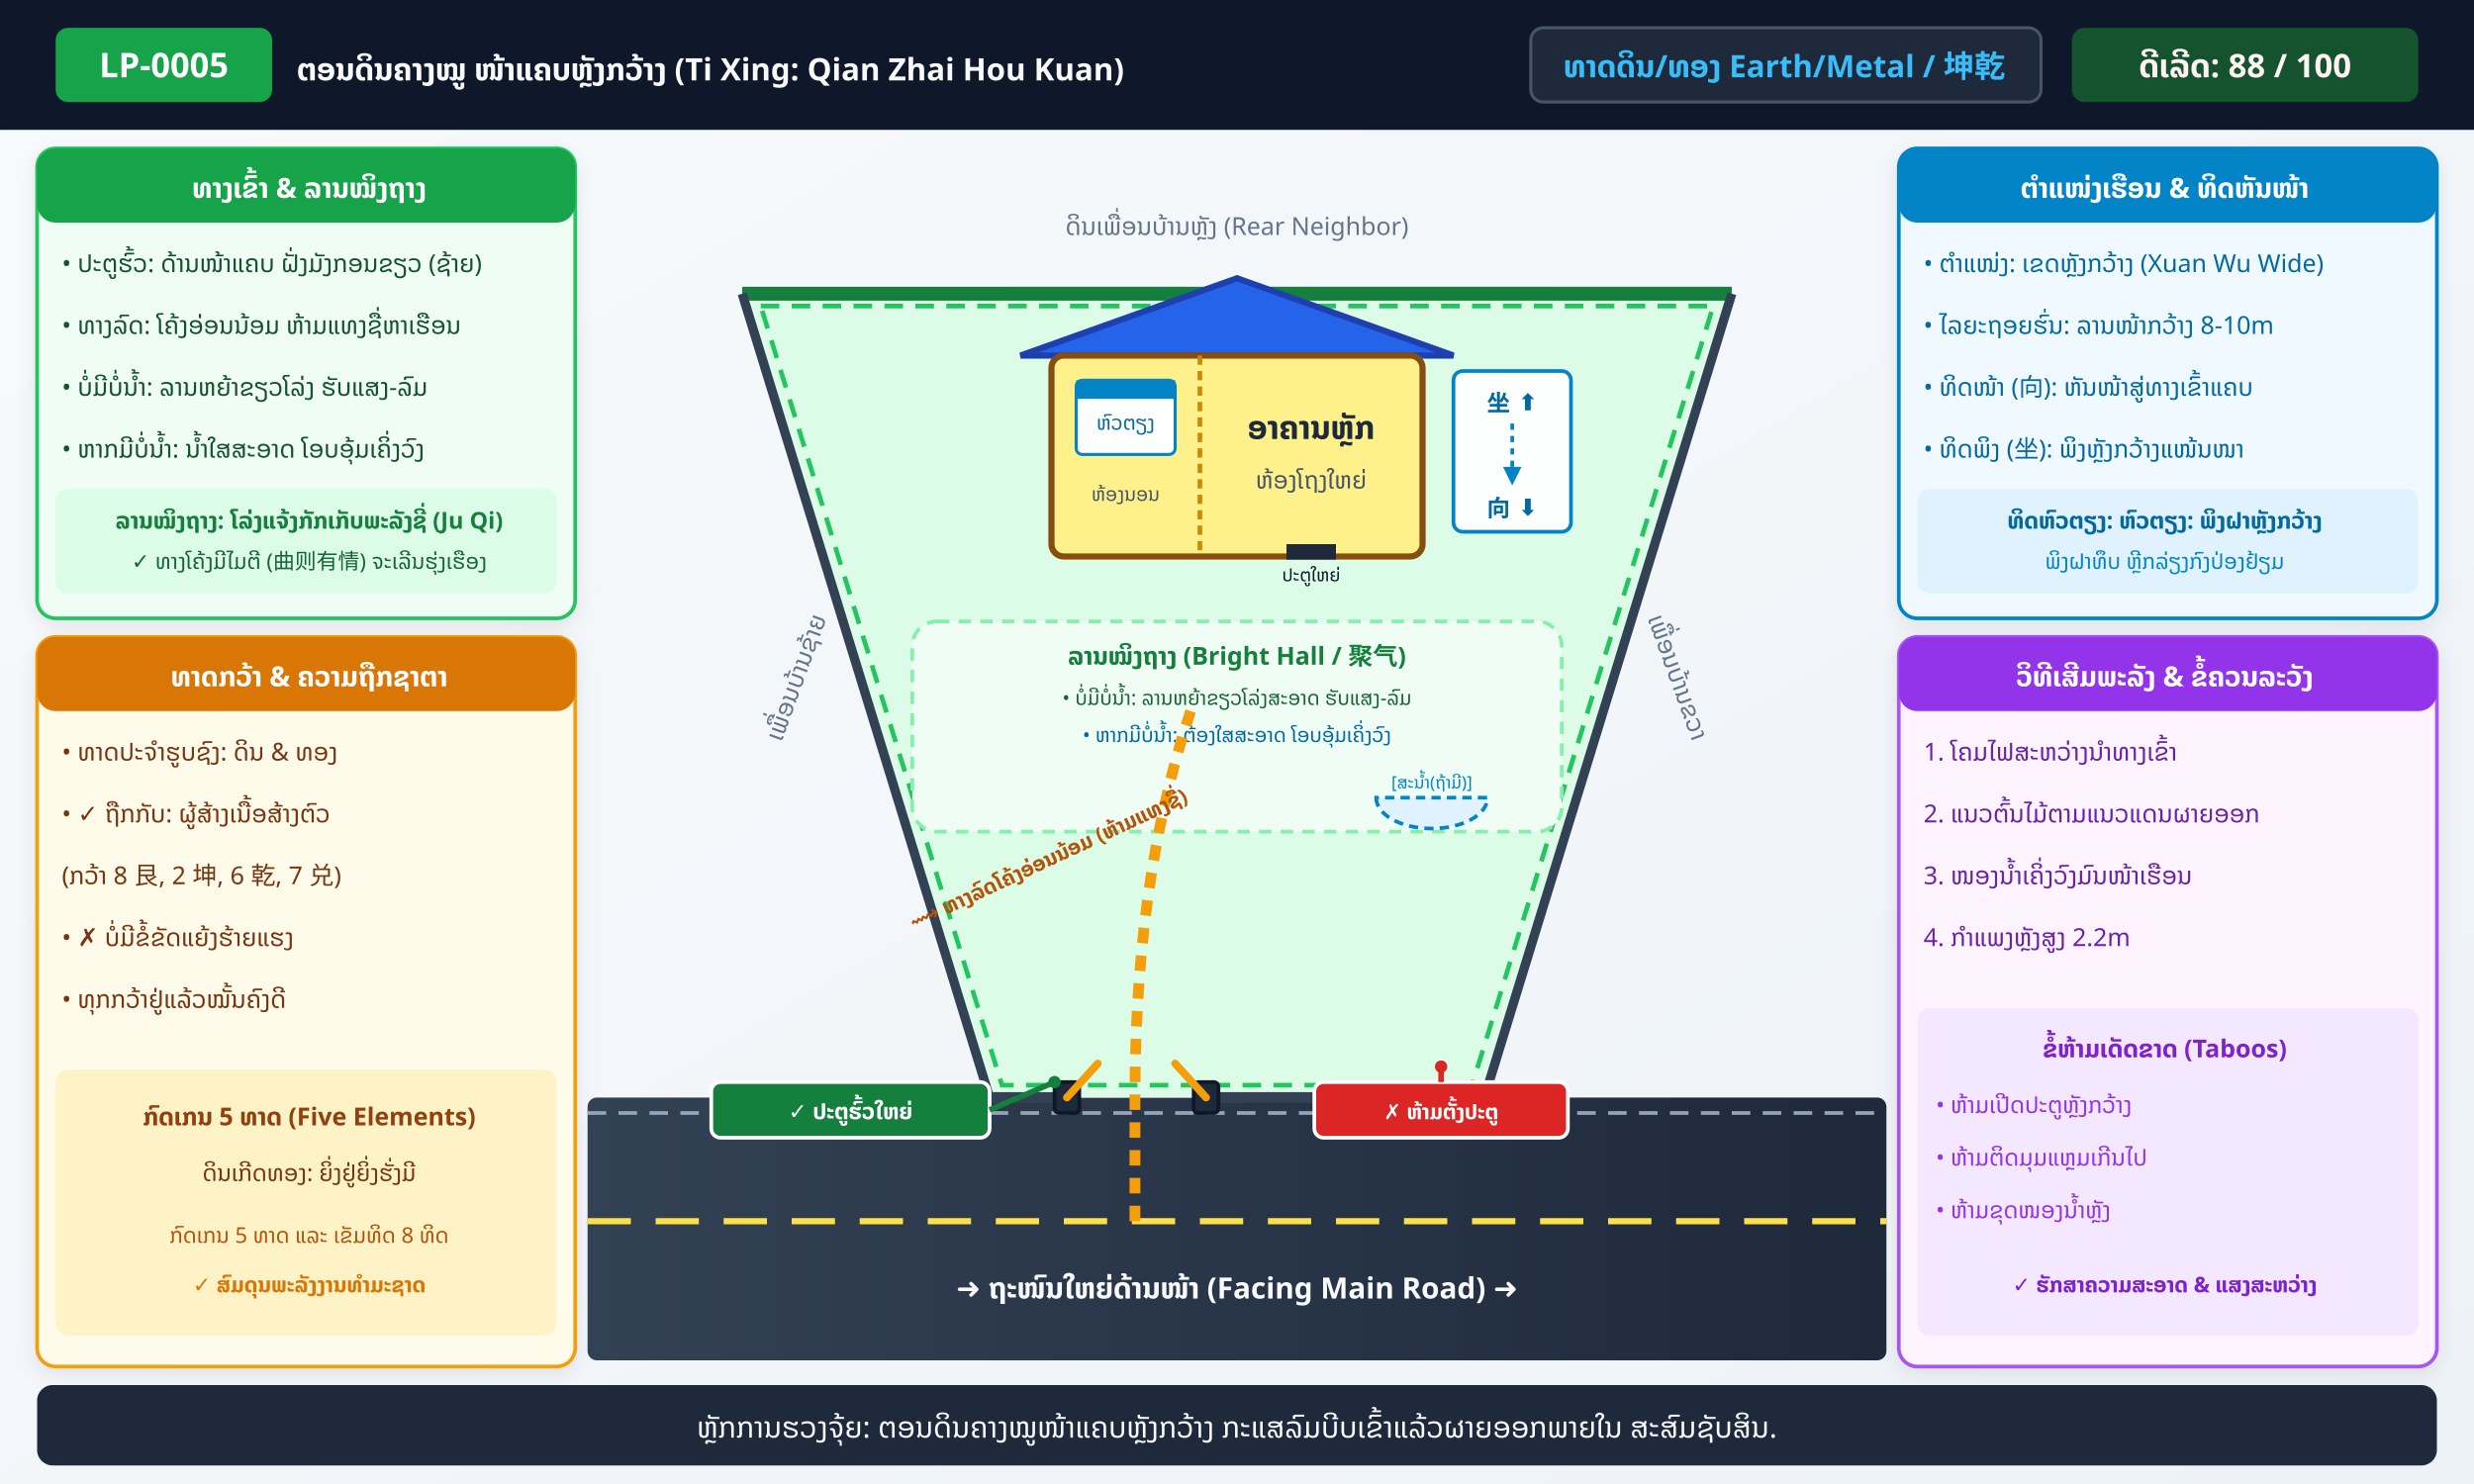
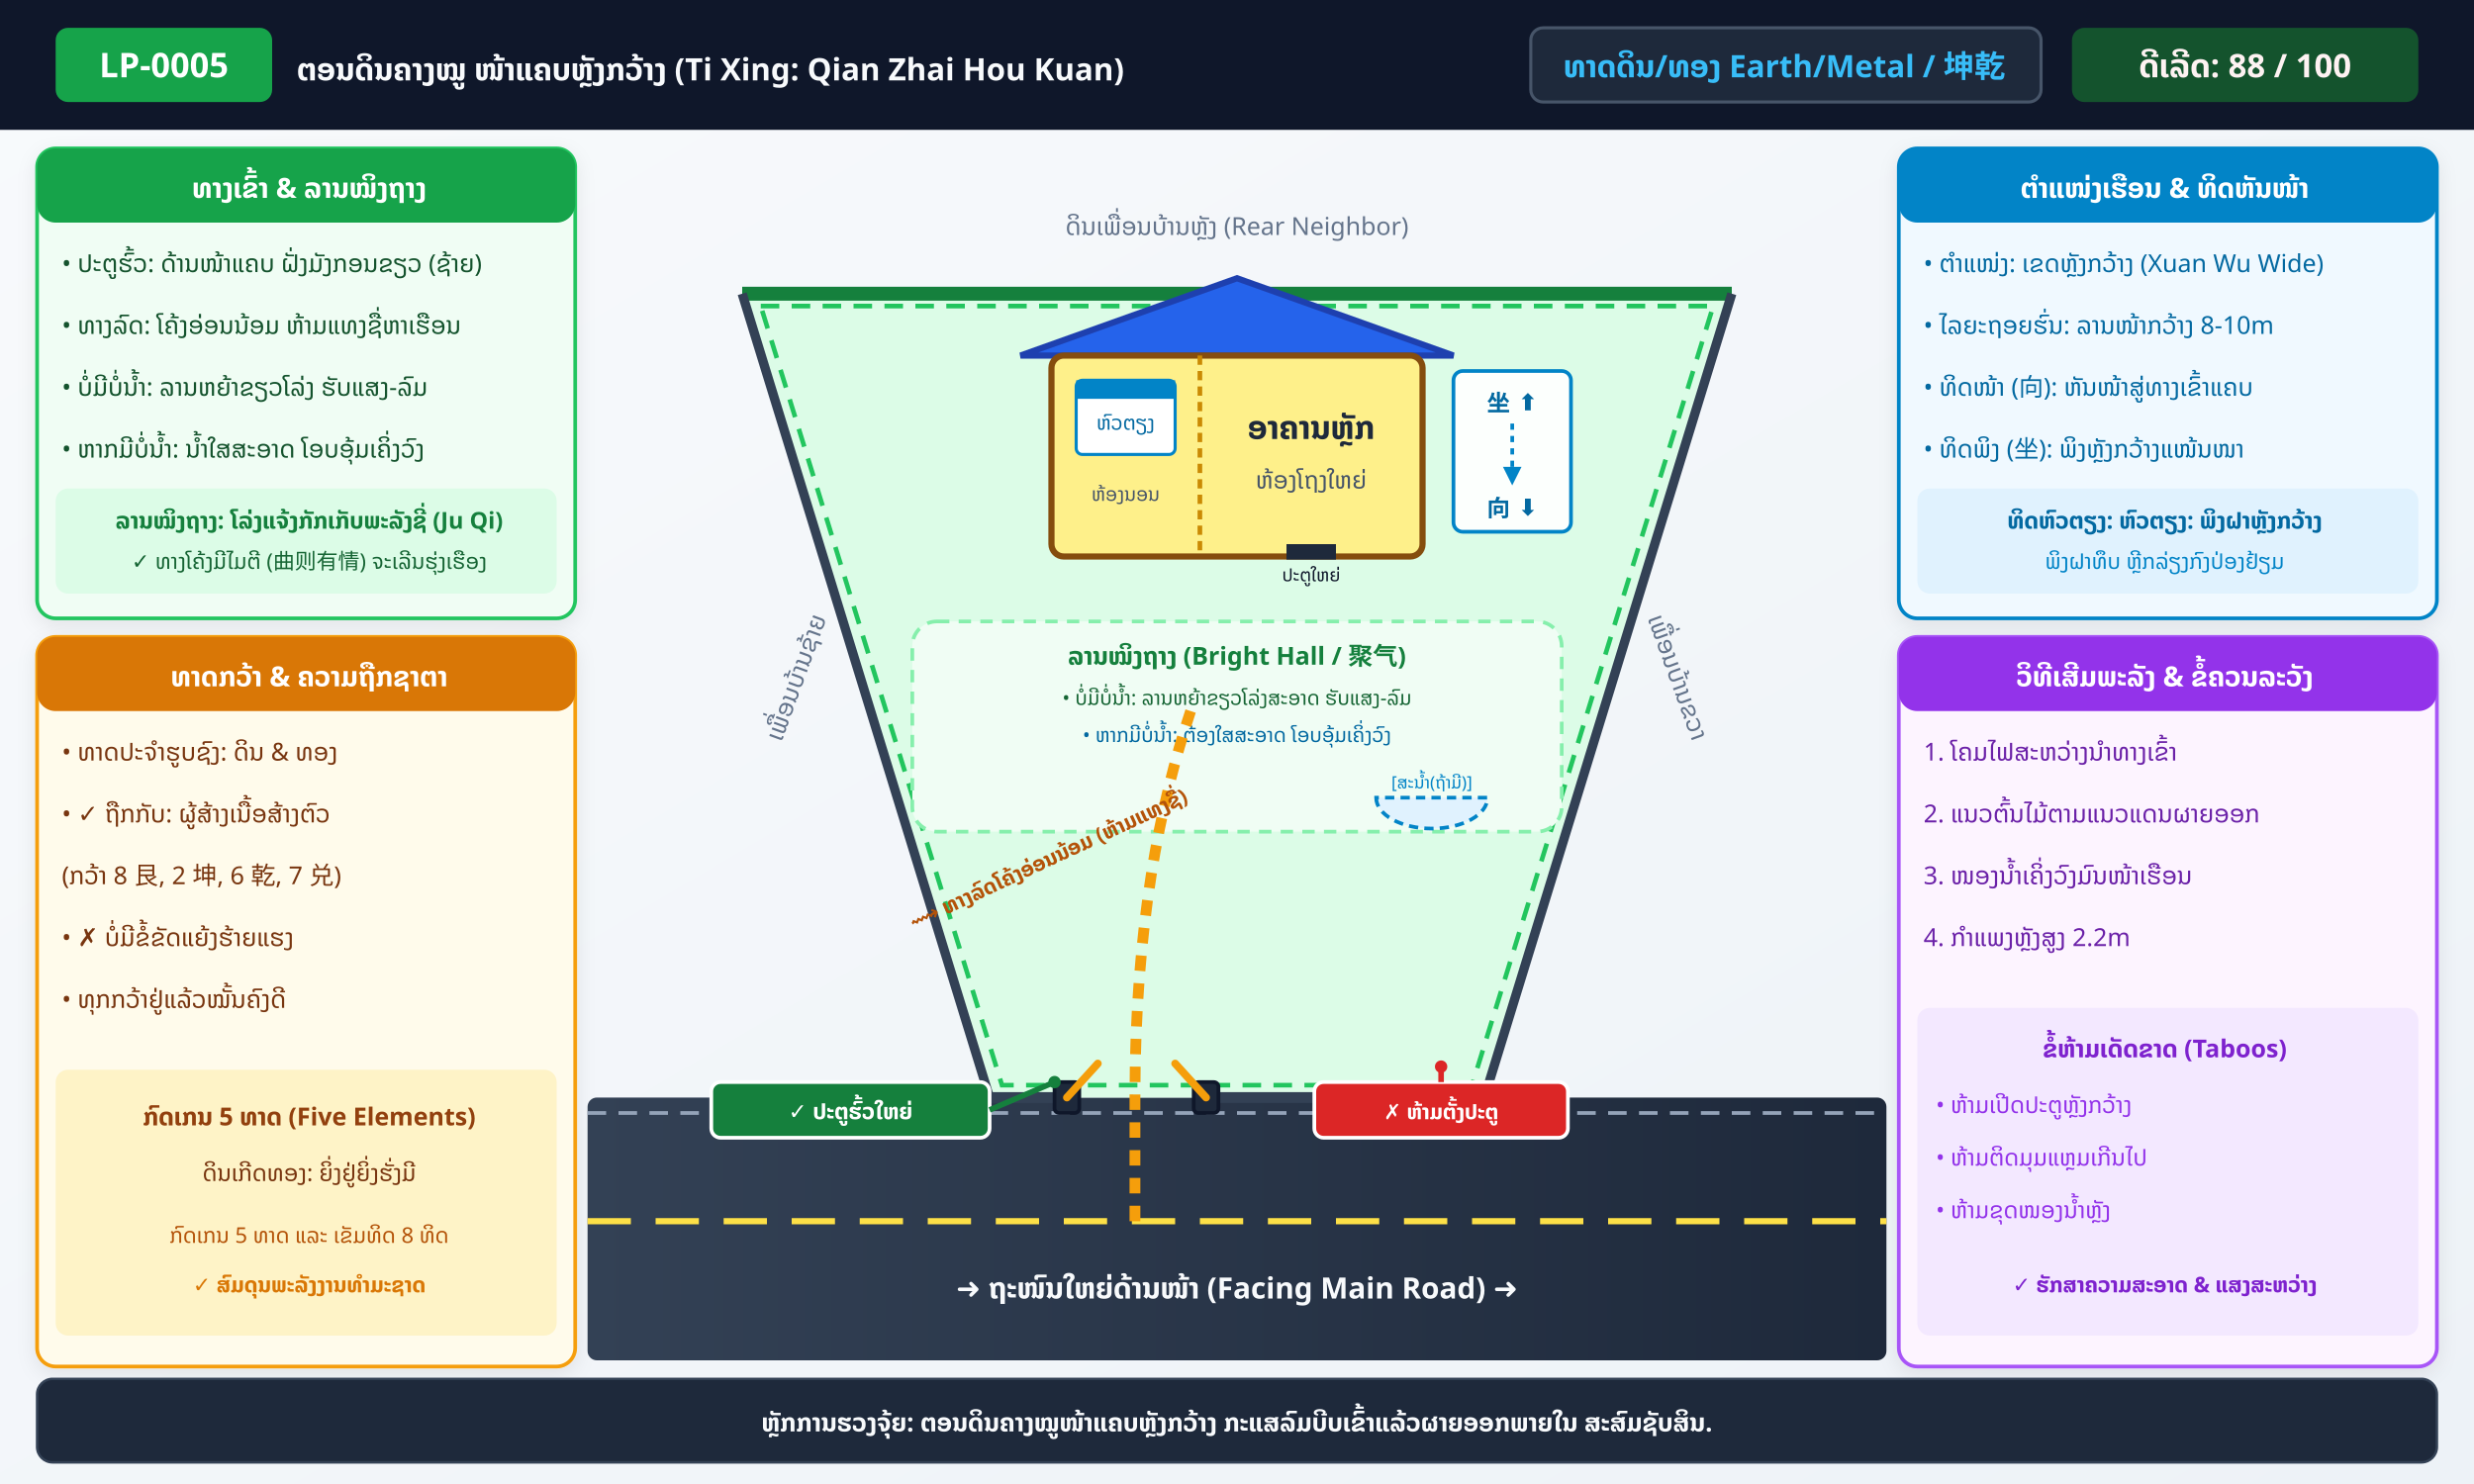
<svg xmlns="http://www.w3.org/2000/svg" viewBox="0 0 800 480" width="800" height="480">
  <defs>
    <linearGradient id="bgGrad" x1="0%" y1="0%" x2="100%" y2="100%">
      <stop offset="0%" stop-color="#F8FAFC" />
      <stop offset="100%" stop-color="#EDF2F7" />
    </linearGradient>
    <linearGradient id="roadGrad" x1="0%" y1="0%" x2="100%" y2="0%">
      <stop offset="0%" stop-color="#334155" />
      <stop offset="100%" stop-color="#1E293B" />
    </linearGradient>
    <filter id="shadow" x="-5%" y="-5%" width="110%" height="110%">
      <feDropShadow dx="0" dy="2" stdDeviation="3" flood-opacity="0.08" />
    </filter>
  </defs>
  <rect width="800" height="480" fill="url(#bgGrad)" />
  <rect x="0" y="0" width="800" height="42" fill="#0F172A" />
  <rect x="18" y="9" width="70" height="24" rx="4" fill="#16A34A" />
  <text x="53" y="25" font-family="'Segoe UI', sans-serif" font-weight="bold" font-size="11" fill="#FFFFFF" text-anchor="middle">LP-0005</text>
  <text x="96" y="26" font-family="'Noto Sans Lao', 'Segoe UI', sans-serif" font-weight="bold" font-size="10" fill="#F8FAFC">ຕອນດິນຄາງໝູ ໜ້າແຄບຫຼັງກວ້າງ (Ti Xing: Qian Zhai Hou Kuan)</text>
  <rect x="495" y="9" width="165" height="24" rx="4" fill="#1E293B" stroke="#475569" stroke-width="1" />
  <text x="577" y="25" font-family="'Noto Sans Lao', 'Segoe UI', sans-serif" font-weight="bold" font-size="10" fill="#38BDF8" text-anchor="middle">ທາດດິນ/ທອງ Earth/Metal / 坤乾</text>
  <rect x="670" y="9" width="112" height="24" rx="4" fill="#14532D" />
  <text x="726" y="25" font-family="'Noto Sans Lao', 'Segoe UI', sans-serif" font-weight="bold" font-size="10.5" fill="#FEF2F2" text-anchor="middle">ດີເລີດ: 88 / 100</text>
  <rect x="12" y="48" width="174" height="152" rx="6" fill="#F0FDF4" stroke="#22C55E" stroke-width="1.2" filter="url(#shadow)" />
  <rect x="12" y="48" width="174" height="24" rx="6" fill="#16A34A" />
  <text x="100" y="64" font-family="'Noto Sans Lao', 'Segoe UI', sans-serif" font-weight="bold" font-size="9" fill="#FFFFFF" text-anchor="middle">ທາງເຂົ້າ &amp; ລານໝິງຖາງ</text>
  <text x="20" y="88" font-family="'Noto Sans Lao', 'Segoe UI', sans-serif" font-size="8" fill="#14532D">• ປະຕູຮົ້ວ: ດ້ານໜ້າແຄບ ຝັ່ງມັງກອນຂຽວ (ຊ້າຍ)</text>
  <text x="20" y="108" font-family="'Noto Sans Lao', 'Segoe UI', sans-serif" font-size="8" fill="#14532D">• ທາງລົດ: ໂຄ້ງອ່ອນນ້ອມ ຫ້າມແທງຊື່ຫາເຮືອນ</text>
  <text x="20" y="128" font-family="'Noto Sans Lao', 'Segoe UI', sans-serif" font-size="8" fill="#14532D">• ບໍ່ມີບໍ່ນ້ຳ: ລານຫຍ້າຂຽວໂລ່ງ ຮັບແສງ-ລົມ</text>
  <text x="20" y="148" font-family="'Noto Sans Lao', 'Segoe UI', sans-serif" font-size="8" fill="#14532D">• ຫາກມີບໍ່ນ້ຳ: ນ້ຳໃສສະອາດ ໂອບອຸ້ມເຄິ່ງວົງ</text>
  <rect x="18" y="158" width="162" height="34" rx="4" fill="#DCFCE7" />
  <text x="100" y="171" font-family="'Noto Sans Lao', 'Segoe UI', sans-serif" font-weight="bold" font-size="7.5" fill="#15803D" text-anchor="middle">ລານໝິງຖາງ: ໂລ່ງແຈ້ງກັກເກັບພະລັງຊີ່ (Ju Qi)</text>
  <text x="100" y="184" font-family="'Noto Sans Lao', 'Segoe UI', sans-serif" font-size="7" fill="#166534" text-anchor="middle">✓ ທາງໂຄ້ງມີໄມຕີ (曲则有情) ຈະເລີນຮຸ່ງເຮືອງ</text>
  <rect x="12" y="206" width="174" height="236" rx="6" fill="#FFFBEB" stroke="#F59E0B" stroke-width="1.2" filter="url(#shadow)" />
  <rect x="12" y="206" width="174" height="24" rx="6" fill="#D97706" />
  <text x="100" y="222" font-family="'Noto Sans Lao', 'Segoe UI', sans-serif" font-weight="bold" font-size="9" fill="#FFFFFF" text-anchor="middle">ທາດກວ້າ &amp; ຄວາມຖືກຊາຕາ</text>
  <text x="20" y="246" font-family="'Noto Sans Lao', 'Segoe UI', sans-serif" font-size="8" fill="#78350F">• ທາດປະຈຳຮູບຊົງ: ດິນ &amp; ທອງ</text>
  <text x="20" y="266" font-family="'Noto Sans Lao', 'Segoe UI', sans-serif" font-size="8" fill="#78350F">• ✓ ຖືກກັບ: ຜູ້ສ້າງເນື້ອສ້າງຕົວ</text>
  <text x="20" y="286" font-family="'Noto Sans Lao', 'Segoe UI', sans-serif" font-size="8" fill="#78350F">(ກວ້າ 8 艮, 2 坤, 6 乾, 7 兑)</text>
  <text x="20" y="306" font-family="'Noto Sans Lao', 'Segoe UI', sans-serif" font-size="8" fill="#78350F">• ✗ ບໍ່ມີຂໍ້ຂັດແຍ້ງຮ້າຍແຮງ</text>
  <text x="20" y="326" font-family="'Noto Sans Lao', 'Segoe UI', sans-serif" font-size="8" fill="#78350F">• ທຸກກວ້າຢູ່ແລ້ວໝັ້ນຄົງດີ</text>
  <rect x="18" y="346" width="162" height="86" rx="4" fill="#FEF3C7" />
  <text x="100" y="364" font-family="'Noto Sans Lao', 'Segoe UI', sans-serif" font-weight="bold" font-size="8" fill="#92400E" text-anchor="middle">ກົດເກນ 5 ທາດ (Five Elements)</text>
  <text x="100" y="382" font-family="'Noto Sans Lao', 'Segoe UI', sans-serif" font-size="7.5" fill="#78350F" text-anchor="middle">ດິນເກີດທອງ: ຍິ່ງຢູ່ຍິ່ງຮັ່ງມີ</text>
  <text x="100" y="402" font-family="'Noto Sans Lao', 'Segoe UI', sans-serif" font-size="7" fill="#B45309" text-anchor="middle">ກົດເກນ 5 ທາດ ແລະ ເຂັມທິດ 8 ທິດ</text>
  <text x="100" y="418" font-family="'Noto Sans Lao', 'Segoe UI', sans-serif" font-weight="bold" font-size="7" fill="#D97706" text-anchor="middle">✓ ສົມດຸນພະລັງງານທຳມະຊາດ</text>
  <rect x="614" y="48" width="174" height="152" rx="6" fill="#F0F9FF" stroke="#0284C7" stroke-width="1.2" filter="url(#shadow)" />
  <rect x="614" y="48" width="174" height="24" rx="6" fill="#0284C7" />
  <text x="700" y="64" font-family="'Noto Sans Lao', 'Segoe UI', sans-serif" font-weight="bold" font-size="9" fill="#FFFFFF" text-anchor="middle">ຕຳແໜ່ງເຮືອນ &amp; ທິດຫັນໜ້າ</text>
  <text x="622" y="88" font-family="'Noto Sans Lao', 'Segoe UI', sans-serif" font-size="8" fill="#0369A1">• ຕຳແໜ່ງ: ເຂດຫຼັງກວ້າງ (Xuan Wu Wide)</text>
  <text x="622" y="108" font-family="'Noto Sans Lao', 'Segoe UI', sans-serif" font-size="8" fill="#0369A1">• ໄລຍະຖອຍຮົ່ນ: ລານໜ້າກວ້າງ 8-10m</text>
  <text x="622" y="128" font-family="'Noto Sans Lao', 'Segoe UI', sans-serif" font-size="8" fill="#0369A1">• ທິດໜ້າ (向): ຫັນໜ້າສູ່ທາງເຂົ້າແຄບ</text>
  <text x="622" y="148" font-family="'Noto Sans Lao', 'Segoe UI', sans-serif" font-size="8" fill="#0369A1">• ທິດພິງ (坐): ພິງຫຼັງກວ້າງແໜ້ນໜາ</text>
  <rect x="620" y="158" width="162" height="34" rx="4" fill="#E0F2FE" />
  <text x="700" y="171" font-family="'Noto Sans Lao', 'Segoe UI', sans-serif" font-weight="bold" font-size="7.5" fill="#0369A1" text-anchor="middle">ທິດຫົວຕຽງ: ຫົວຕຽງ: ພິງຝາຫຼັງກວ້າງ</text>
  <text x="700" y="184" font-family="'Noto Sans Lao', 'Segoe UI', sans-serif" font-size="7" fill="#0284C7" text-anchor="middle">ພິງຝາທຶບ ຫຼີກລ່ຽງກົງປ່ອງຢ້ຽມ</text>
  <rect x="614" y="206" width="174" height="236" rx="6" fill="#FDF4FF" stroke="#A855F7" stroke-width="1.2" filter="url(#shadow)" />
  <rect x="614" y="206" width="174" height="24" rx="6" fill="#9333EA" />
  <text x="700" y="222" font-family="'Noto Sans Lao', 'Segoe UI', sans-serif" font-weight="bold" font-size="9" fill="#FFFFFF" text-anchor="middle">ວິທີເສີມພະລັງ &amp; ຂໍ້ຄວນລະວັງ</text>
  <text x="622" y="246" font-family="'Noto Sans Lao', 'Segoe UI', sans-serif" font-size="8" fill="#6B21A8">1. ໂຄມໄຟສະຫວ່າງນຳທາງເຂົ້າ</text>
  <text x="622" y="266" font-family="'Noto Sans Lao', 'Segoe UI', sans-serif" font-size="8" fill="#6B21A8">2. ແນວຕົ້ນໄມ້ຕາມແນວແດນຜາຍອອກ</text>
  <text x="622" y="286" font-family="'Noto Sans Lao', 'Segoe UI', sans-serif" font-size="8" fill="#6B21A8">3. ໜອງນ້ຳເຄິ່ງວົງມົນໜ້າເຮືອນ</text>
  <text x="622" y="306" font-family="'Noto Sans Lao', 'Segoe UI', sans-serif" font-size="8" fill="#6B21A8">4. ກຳແພງຫຼັງສູງ 2.2m</text>
  <rect x="620" y="326" width="162" height="106" rx="4" fill="#F3E8FF" />
  <text x="700" y="342" font-family="'Noto Sans Lao', 'Segoe UI', sans-serif" font-weight="bold" font-size="8" fill="#7E22CE" text-anchor="middle">ຂໍ້ຫ້າມເດັດຂາດ (Taboos)</text>
  <text x="626" y="360" font-family="'Noto Sans Lao', 'Segoe UI', sans-serif" font-size="7.5" fill="#9333EA">• ຫ້າມເປີດປະຕູຫຼັງກວ້າງ</text>
  <text x="626" y="377" font-family="'Noto Sans Lao', 'Segoe UI', sans-serif" font-size="7.5" fill="#9333EA">• ຫ້າມຕິດມຸມແຫຼມເກີນໄປ</text>
  <text x="626" y="394" font-family="'Noto Sans Lao', 'Segoe UI', sans-serif" font-size="7.5" fill="#9333EA">• ຫ້າມຂຸດໜອງນ້ຳຫຼັງ</text>
  <text x="700" y="418" font-family="'Noto Sans Lao', 'Segoe UI', sans-serif" font-weight="bold" font-size="7" fill="#7E22CE" text-anchor="middle">✓ ຮັກສາຄວາມສະອາດ &amp; ແສງສະຫວ່າງ</text>
  <rect x="190" y="355" width="420" height="85" fill="url(#roadGrad)" rx="3" />
  <line x1="190" y1="395" x2="610" y2="395" stroke="#FDE047" stroke-width="2" stroke-dasharray="14,8" />
  <line x1="190" y1="360" x2="610" y2="360" stroke="#94A3B8" stroke-width="1.2" stroke-dasharray="6,4" />
  <text x="400" y="420" font-family="'Noto Sans Lao', 'Segoe UI', sans-serif" font-weight="bold" font-size="9.5" fill="#F8FAFC" text-anchor="middle">➜ ຖະໜົນໃຫຍ່ດ້ານໜ້າ (Facing Main Road) ➜</text>
  <g>
    <text x="400" y="76" font-family="'Noto Sans Lao', 'Segoe UI', sans-serif" font-size="8" fill="#64748B" text-anchor="middle">ດິນເພື່ອນບ້ານຫຼັງ (Rear Neighbor)</text>
    <text x="260" y="220" font-family="'Noto Sans Lao', 'Segoe UI', sans-serif" font-size="8" fill="#64748B" text-anchor="middle" transform="rotate(-70 260 220)">ເພື່ອນບ້ານຊ້າຍ</text>
    <text x="540" y="220" font-family="'Noto Sans Lao', 'Segoe UI', sans-serif" font-size="8" fill="#64748B" text-anchor="middle" transform="rotate(70 540 220)">ເພື່ອນບ້ານຂວາ</text>
    <polygon points="240,95 560,95 480,355 320,355" fill="#DCFCE7" />
    <polygon points="246,99 554,99 476,351 324,351" fill="none" stroke="#22C55E" stroke-width="1.5" stroke-dasharray="6,4" />
    <line x1="240" y1="95" x2="560" y2="95" stroke="#15803D" stroke-width="4.5" />
    <line x1="240" y1="95" x2="320" y2="355" stroke="#334155" stroke-width="3" />
    <line x1="560" y1="95" x2="480" y2="355" stroke="#334155" stroke-width="3" />
    <polygon points="330,115 400,90 470,115" fill="#2563EB" stroke="#1E40AF" stroke-width="2" />
    <rect x="340" y="115" width="120" height="65" fill="#FEF08A" stroke="#854D0E" stroke-width="2" rx="4" />
    <line x1="388" y1="115" x2="388" y2="180" stroke="#CA8A04" stroke-width="1.5" stroke-dasharray="3,2" />
    <rect x="348" y="123" width="32" height="24" rx="2" fill="#FFFFFF" stroke="#0284C7" stroke-width="1" />
    <rect x="348" y="123" width="32" height="6" fill="#0284C7" />
    <text x="364" y="139" font-family="'Noto Sans Lao', 'Segoe UI', sans-serif" font-size="6.5" fill="#0369A1" text-anchor="middle">ຫົວຕຽງ</text>
    <text x="364" y="162" font-family="'Noto Sans Lao', 'Segoe UI', sans-serif" font-size="6.2" fill="#475569" text-anchor="middle">ຫ້ອງນອນ</text>
    <text x="424" y="142" font-family="'Noto Sans Lao', 'Segoe UI', sans-serif" font-weight="bold" font-size="10.5" fill="#1E293B" text-anchor="middle">ອາຄານຫຼັກ</text>
    <text x="424" y="158" font-family="'Noto Sans Lao', 'Segoe UI', sans-serif" font-size="7.8" fill="#475569" text-anchor="middle">ຫ້ອງໂຖງໃຫຍ່</text>
    <rect x="416" y="176" width="16" height="5" fill="#1E293B" />
    <text x="424" y="188" font-family="'Noto Sans Lao', 'Segoe UI', sans-serif" font-size="5.8" fill="#0F172A" text-anchor="middle">ປະຕູໃຫຍ່</text>
    <g transform="translate(470, 120)">
      <rect x="0" y="0" width="38" height="52" rx="3" fill="#FFFFFF" fill-opacity="0.92" stroke="#0284C7" stroke-width="1.2" />
      <text x="19" y="13" font-family="'Segoe UI', sans-serif" font-weight="bold" font-size="7.5" fill="#0369A1" text-anchor="middle">坐 ⬆</text>
      <line x1="19" y1="17" x2="19" y2="35" stroke="#0284C7" stroke-width="1.2" stroke-dasharray="2,2" />
      <polygon points="19,37 16,31 22,31" fill="#0284C7" />
      <text x="19" y="47" font-family="'Segoe UI', sans-serif" font-weight="bold" font-size="7.5" fill="#0369A1" text-anchor="middle">向 ⬇</text>
    </g>
    <rect x="295" y="201" width="210" height="68" rx="8" fill="#F0FDF4" stroke="#86EFAC" stroke-width="1.2" stroke-dasharray="4,3" />
    <text x="400" y="215" font-family="'Noto Sans Lao', 'Segoe UI', sans-serif" font-weight="bold" font-size="8" fill="#15803D" text-anchor="middle">ລານໝິງຖາງ (Bright Hall / 聚气)</text>
    <text x="400" y="228" font-family="'Noto Sans Lao', 'Segoe UI', sans-serif" font-size="6.5" fill="#166534" text-anchor="middle">• ບໍ່ມີບໍ່ນ້ຳ: ລານຫຍ້າຂຽວໂລ່ງສະອາດ ຮັບແສງ-ລົມ</text>
    <text x="400" y="240" font-family="'Noto Sans Lao', 'Segoe UI', sans-serif" font-size="6.5" fill="#0369A1" text-anchor="middle">• ຫາກມີບໍ່ນ້ຳ: ຕ້ອງໃສສະອາດ ໂອບອຸ້ມເຄິ່ງວົງ</text>
    <path d="M 445 258 A 18 10 0 0 0 481 258 Z" fill="#E0F2FE" stroke="#0284C7" stroke-width="1.2" stroke-dasharray="3,2" />
    <text x="463" y="255" font-family="'Noto Sans Lao', 'Segoe UI', sans-serif" font-size="5.5" fill="#0284C7" text-anchor="middle">[ສະນ້ຳ(ຖ້າມີ)]</text>
    <line x1="320" y1="355" x2="345" y2="355" stroke="#334155" stroke-width="3.5" />
    <line x1="390" y1="355" x2="480" y2="355" stroke="#334155" stroke-width="3.5" />
    <rect x="341" y="350" width="8" height="10" rx="1.5" fill="#1E293B" stroke="#0F172A" stroke-width="1.2" />
    <rect x="386" y="350" width="8" height="10" rx="1.5" fill="#1E293B" stroke="#0F172A" stroke-width="1.2" />
    <line x1="345" y1="355" x2="355" y2="344" stroke="#F59E0B" stroke-width="2.5" stroke-linecap="round" />
    <line x1="390" y1="355" x2="380" y2="344" stroke="#F59E0B" stroke-width="2.5" stroke-linecap="round" />
    <path d="M 367 395 L 367 355 C 367 300 375 260 385 230" fill="none" stroke="#F59E0B" stroke-width="3.5" stroke-dasharray="5,4" />
    <text x="340" y="280" font-family="'Noto Sans Lao', 'Segoe UI', sans-serif" font-weight="bold" font-size="6.8" fill="#B45309" text-anchor="middle" transform="rotate(-25 340 280)">⟿ ທາງລົດໂຄ້ງອ່ອນນ້ອມ (ຫ້າມແທງຊື່)</text>
    <g transform="translate(230, 350)">
      <rect x="0" y="0" width="90" height="18" rx="3" fill="#15803D" stroke="#FFFFFF" stroke-width="1.2" />
      <text x="45" y="12" font-family="'Noto Sans Lao', 'Segoe UI', sans-serif" font-weight="bold" font-size="7.2" fill="#FFFFFF" text-anchor="middle">✓ ປະຕູຮົ້ວໃຫຍ່</text>
      <line x1="90" y1="9" x2="111" y2="0" stroke="#15803D" stroke-width="1.8" />
      <circle cx="111" cy="0" r="2" fill="#15803D" />
    </g>
    <g transform="translate(425, 350)">
      <rect x="0" y="0" width="82" height="18" rx="3" fill="#DC2626" stroke="#FFFFFF" stroke-width="1.2" />
      <text x="41" y="12" font-family="'Noto Sans Lao', 'Segoe UI', sans-serif" font-weight="bold" font-size="6.8" fill="#FFFFFF" text-anchor="middle">✗ ຫ້າມຕັ້ງປະຕູ</text>
      <line x1="41" y1="0" x2="41" y2="-5" stroke="#DC2626" stroke-width="1.8" />
      <circle cx="41" cy="-5" r="2" fill="#DC2626" />
    </g>
  </g>
-   <rect x="12" y="448" width="776" height="26" rx="5" fill="#1E293B" />
-   <text x="400" y="465" font-family="'Noto Sans Lao', 'Segoe UI', sans-serif" font-size="9.5" fill="#F8FAFC" text-anchor="middle">ຫຼັກການຮວງຈຸ້ຍ: ຕອນດິນຄາງໝູໜ້າແຄບຫຼັງກວ້າງ ກະແສລົມບີບເຂົ້າແລ້ວຜາຍອອກພາຍໃນ ສະສົມຊັບສິນ.</text>
+   <rect x="12" y="446" width="776" height="27" rx="5" fill="#1E293B" stroke="#334155" stroke-width="0.8" />
+   <text x="400" y="463" font-family="'Noto Sans Lao', 'Segoe UI', sans-serif" font-weight="bold" font-size="8.2" fill="#F8FAFC" text-anchor="middle">ຫຼັກການຮວງຈຸ້ຍ: ຕອນດິນຄາງໝູໜ້າແຄບຫຼັງກວ້າງ ກະແສລົມບີບເຂົ້າແລ້ວຜາຍອອກພາຍໃນ ສະສົມຊັບສິນ.</text>
</svg>
